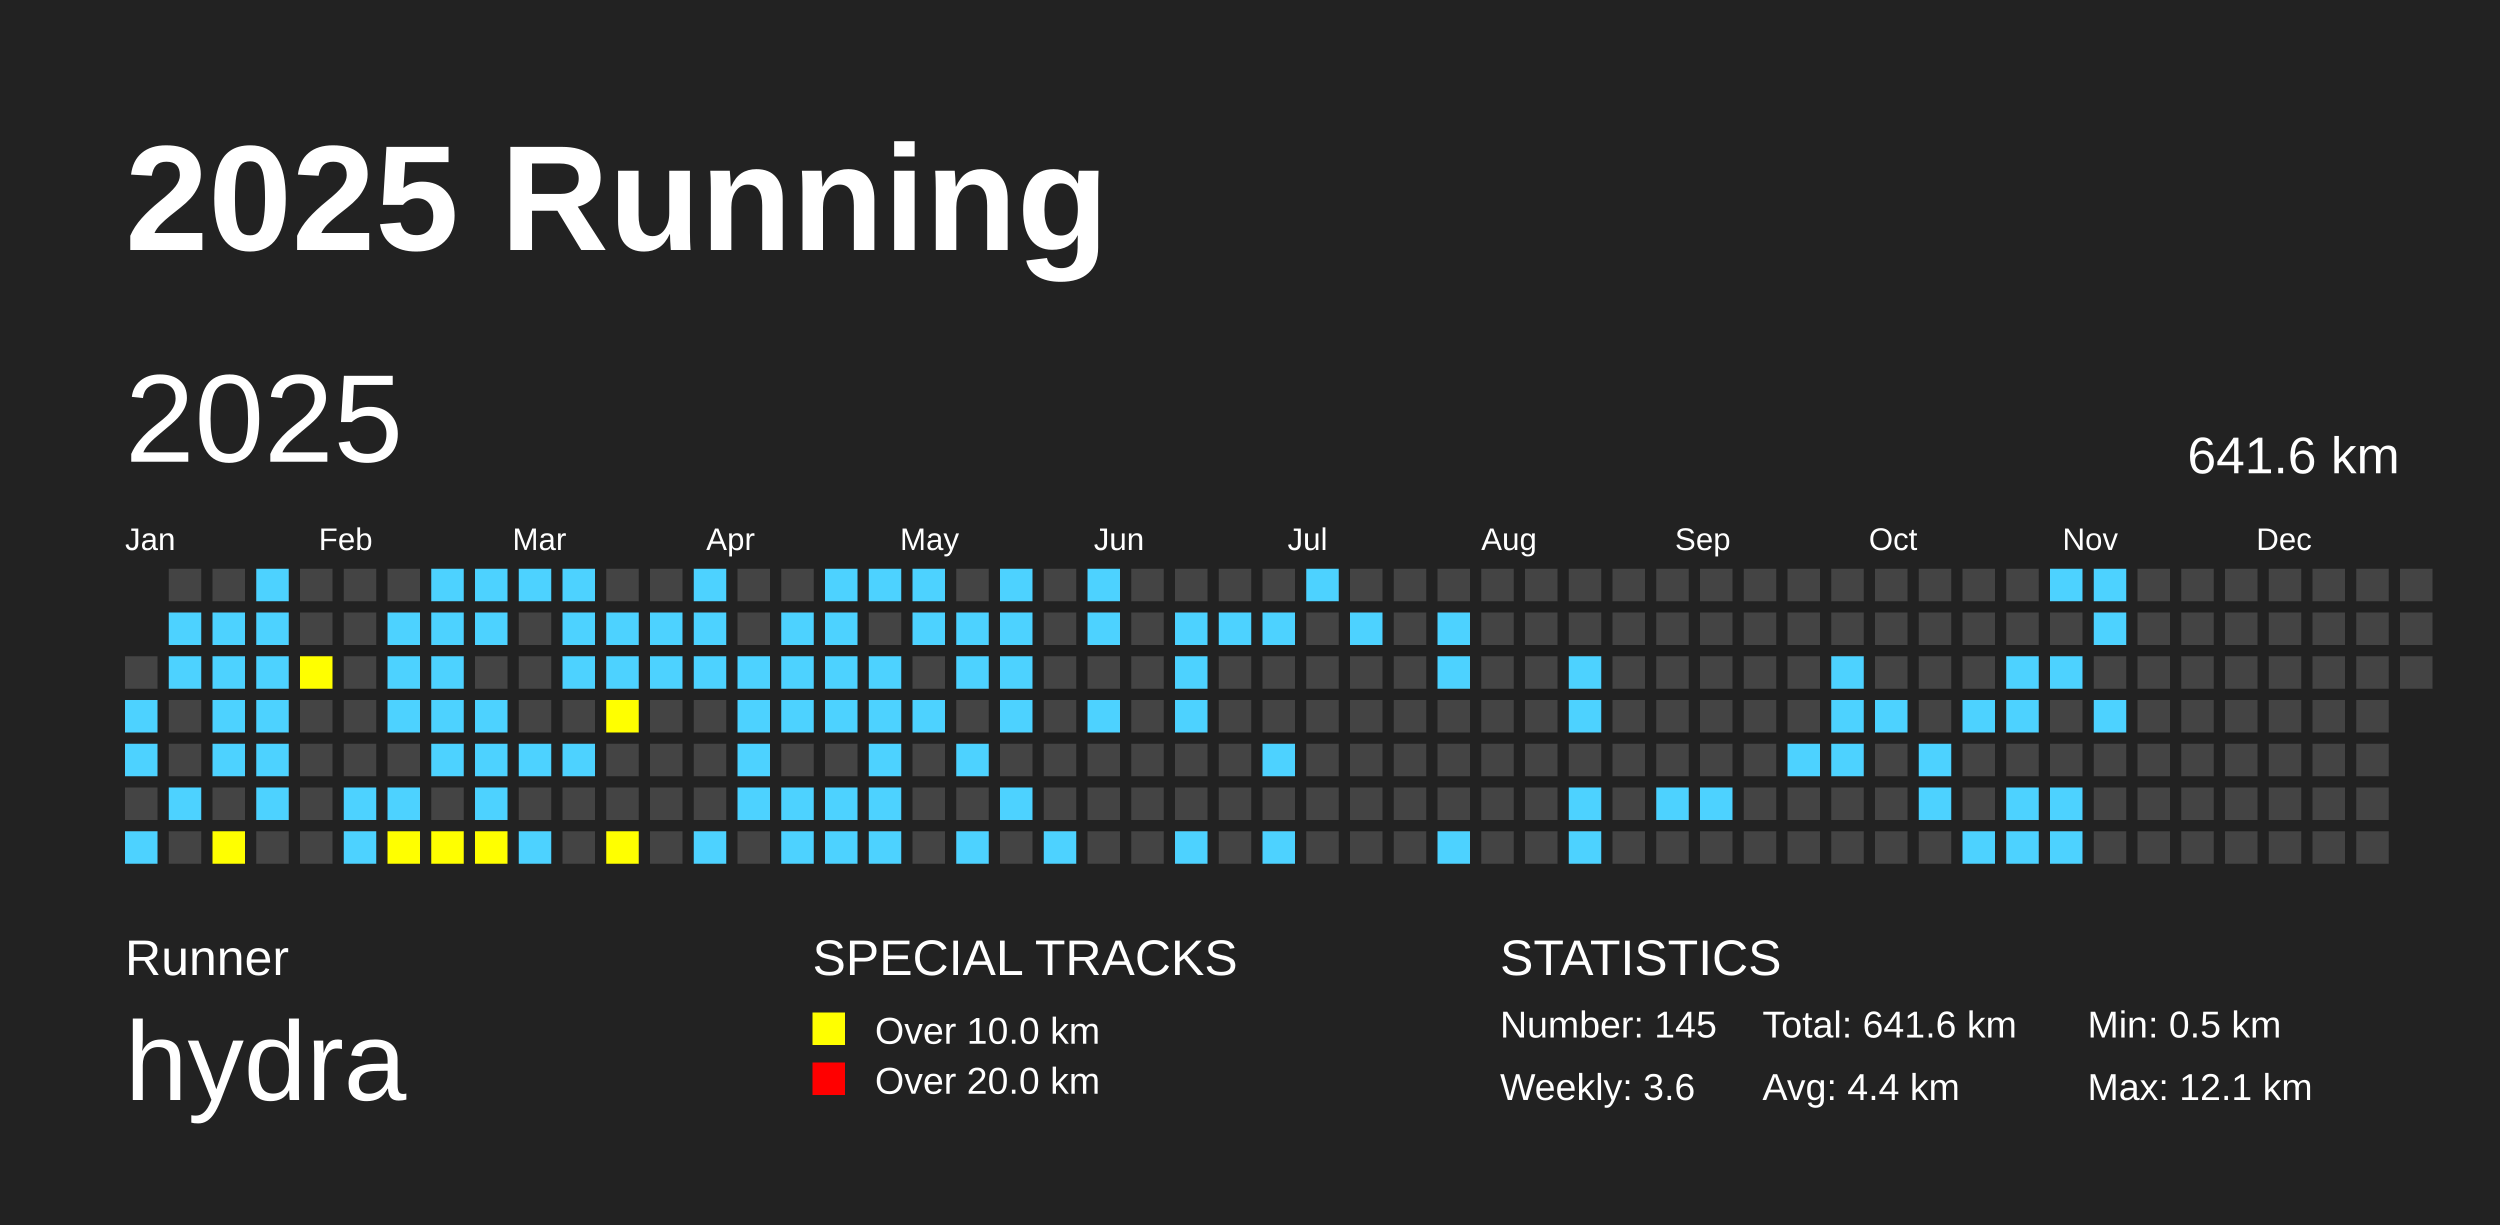
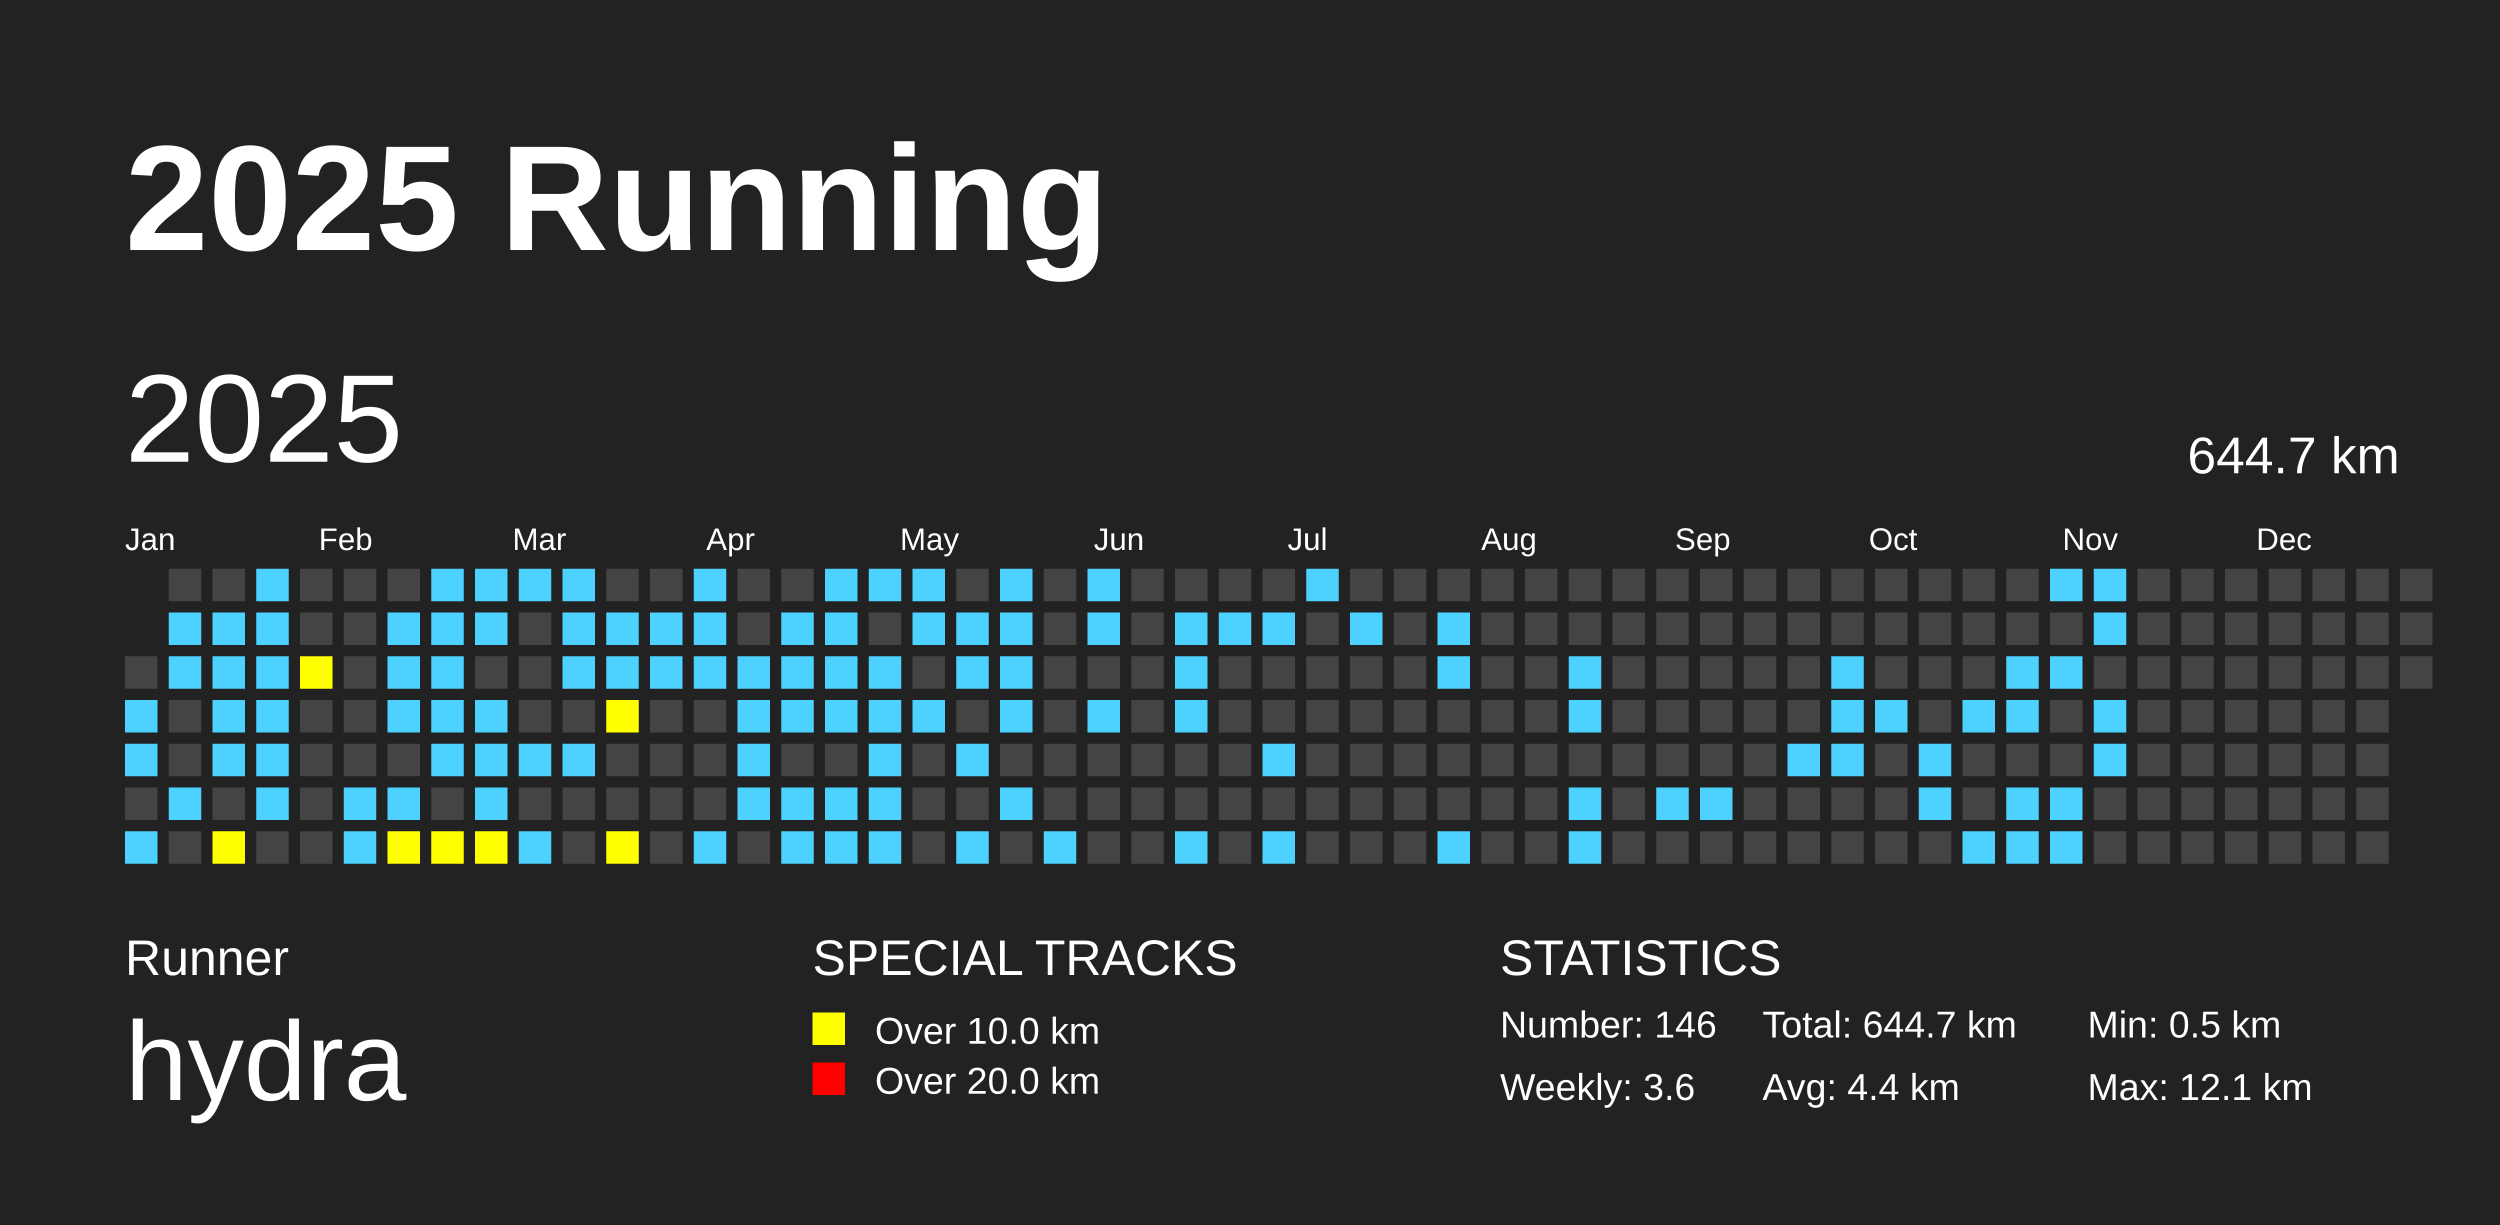
<svg xmlns="http://www.w3.org/2000/svg" baseProfile="full" height="98mm" version="1.1" viewBox="0,0,200,98" width="200mm">
  <defs />
  <rect fill="#222222" height="98" width="200" x="0" y="0" />
  <text fill="#FFFFFF" style="font-size:12px; font-family:Arial; font-weight:bold;" x="10" y="20">2025 Running</text>
  <text fill="#FFFFFF" style="font-size:4px; font-family:Arial" x="10" y="78">Runner</text>
  <text fill="#FFFFFF" style="font-size:9px; font-family:Arial" x="10" y="88">hydra</text>
  <text fill="#FFFFFF" style="font-size:4px; font-family:Arial" x="65" y="78">SPECIAL TRACKS</text>
  <rect fill="yellow" height="2.6" width="2.6" x="65" y="81" />
  <text fill="#FFFFFF" style="font-size:3px; font-family:Arial" x="70" y="83.5">Over 10.0 km</text>
  <rect fill="red" height="2.6" width="2.6" x="65" y="85" />
  <text fill="#FFFFFF" style="font-size:3px; font-family:Arial" x="70" y="87.5">Over 20.0 km</text>
  <text fill="#FFFFFF" style="font-size:4px; font-family:Arial" x="120" y="78">STATISTICS</text>
-   <text fill="#FFFFFF" style="font-size:3px; font-family:Arial" x="120" y="83">Number: 145</text>
+   <text fill="#FFFFFF" style="font-size:3px; font-family:Arial" x="120" y="83">Number: 146</text>
  <text fill="#FFFFFF" style="font-size:3px; font-family:Arial" x="120" y="88">Weekly: 3.6</text>
-   <text fill="#FFFFFF" style="font-size:3px; font-family:Arial" x="141" y="83">Total: 641.6 km</text>
+   <text fill="#FFFFFF" style="font-size:3px; font-family:Arial" x="141" y="83">Total: 644.7 km</text>
  <text fill="#FFFFFF" style="font-size:3px; font-family:Arial" x="141" y="88">Avg: 4.4 km</text>
  <text fill="#FFFFFF" style="font-size:3px; font-family:Arial" x="167" y="83">Min: 0.5 km</text>
  <text fill="#FFFFFF" style="font-size:3px; font-family:Arial" x="167" y="88">Max: 12.1 km</text>
  <text dominant-baseline="hanging" fill="#FFFFFF" style="font-size:10.0px; font-family:Arial;" x="10" y="30">2025</text>
-   <text dominant-baseline="hanging" fill="#FFFFFF" style="font-size:4.125px; font-family:Arial;" x="175" y="35">641.6 km</text>
+   <text dominant-baseline="hanging" fill="#FFFFFF" style="font-size:4.125px; font-family:Arial;" x="175" y="35">644.7 km</text>
  <text fill="#FFFFFF" style="font-size:2.5px; font-family:Arial" x="10.0" y="44">Jan</text>
  <text fill="#FFFFFF" style="font-size:2.5px; font-family:Arial" x="25.5" y="44">Feb</text>
  <text fill="#FFFFFF" style="font-size:2.5px; font-family:Arial" x="41.0" y="44">Mar</text>
  <text fill="#FFFFFF" style="font-size:2.5px; font-family:Arial" x="56.5" y="44">Apr</text>
  <text fill="#FFFFFF" style="font-size:2.5px; font-family:Arial" x="72.0" y="44">May</text>
  <text fill="#FFFFFF" style="font-size:2.5px; font-family:Arial" x="87.5" y="44">Jun</text>
  <text fill="#FFFFFF" style="font-size:2.5px; font-family:Arial" x="103.0" y="44">Jul</text>
  <text fill="#FFFFFF" style="font-size:2.5px; font-family:Arial" x="118.5" y="44">Aug</text>
  <text fill="#FFFFFF" style="font-size:2.5px; font-family:Arial" x="134.0" y="44">Sep</text>
  <text fill="#FFFFFF" style="font-size:2.5px; font-family:Arial" x="149.5" y="44">Oct</text>
  <text fill="#FFFFFF" style="font-size:2.5px; font-family:Arial" x="165.0" y="44">Nov</text>
  <text fill="#FFFFFF" style="font-size:2.5px; font-family:Arial" x="180.5" y="44">Dec</text>
  <rect fill="#444444" height="2.6" width="2.6" x="10.0" y="52.5" />
  <rect fill="#4DD2FF" height="2.6" width="2.6" x="10.0" y="56.0" />
  <rect fill="#4DD2FF" height="2.6" width="2.6" x="10.0" y="59.5" />
  <rect fill="#444444" height="2.6" width="2.6" x="10.0" y="63.0" />
  <rect fill="#4DD2FF" height="2.6" width="2.6" x="10.0" y="66.5" />
  <rect fill="#444444" height="2.6" width="2.6" x="13.5" y="45.5" />
  <rect fill="#4DD2FF" height="2.6" width="2.6" x="13.5" y="49.0" />
  <rect fill="#4DD2FF" height="2.6" width="2.6" x="13.5" y="52.5" />
  <rect fill="#444444" height="2.6" width="2.6" x="13.5" y="56.0" />
  <rect fill="#444444" height="2.6" width="2.6" x="13.5" y="59.5" />
  <rect fill="#4DD2FF" height="2.6" width="2.6" x="13.5" y="63.0" />
  <rect fill="#444444" height="2.6" width="2.6" x="13.5" y="66.5" />
  <rect fill="#444444" height="2.6" width="2.6" x="17.0" y="45.5" />
  <rect fill="#4DD2FF" height="2.6" width="2.6" x="17.0" y="49.0" />
  <rect fill="#4DD2FF" height="2.6" width="2.6" x="17.0" y="52.5" />
  <rect fill="#4DD2FF" height="2.6" width="2.6" x="17.0" y="56.0" />
  <rect fill="#4DD2FF" height="2.6" width="2.6" x="17.0" y="59.5" />
  <rect fill="#444444" height="2.6" width="2.6" x="17.0" y="63.0" />
  <rect fill="yellow" height="2.6" width="2.6" x="17.0" y="66.5" />
  <rect fill="#4DD2FF" height="2.6" width="2.6" x="20.5" y="45.5" />
  <rect fill="#4DD2FF" height="2.6" width="2.6" x="20.5" y="49.0" />
  <rect fill="#4DD2FF" height="2.6" width="2.6" x="20.5" y="52.5" />
  <rect fill="#4DD2FF" height="2.6" width="2.6" x="20.5" y="56.0" />
  <rect fill="#4DD2FF" height="2.6" width="2.6" x="20.5" y="59.5" />
  <rect fill="#4DD2FF" height="2.6" width="2.6" x="20.5" y="63.0" />
  <rect fill="#444444" height="2.6" width="2.6" x="20.5" y="66.5" />
  <rect fill="#444444" height="2.6" width="2.6" x="24.0" y="45.5" />
  <rect fill="#444444" height="2.6" width="2.6" x="24.0" y="49.0" />
  <rect fill="yellow" height="2.6" width="2.6" x="24.0" y="52.5" />
  <rect fill="#444444" height="2.6" width="2.6" x="24.0" y="56.0" />
  <rect fill="#444444" height="2.6" width="2.6" x="24.0" y="59.5" />
  <rect fill="#444444" height="2.6" width="2.6" x="24.0" y="63.0" />
  <rect fill="#444444" height="2.6" width="2.6" x="24.0" y="66.5" />
  <rect fill="#444444" height="2.6" width="2.6" x="27.5" y="45.5" />
  <rect fill="#444444" height="2.6" width="2.6" x="27.5" y="49.0" />
  <rect fill="#444444" height="2.6" width="2.6" x="27.5" y="52.5" />
  <rect fill="#444444" height="2.6" width="2.6" x="27.5" y="56.0" />
  <rect fill="#444444" height="2.6" width="2.6" x="27.5" y="59.5" />
  <rect fill="#4DD2FF" height="2.6" width="2.6" x="27.5" y="63.0" />
  <rect fill="#4DD2FF" height="2.6" width="2.6" x="27.5" y="66.5" />
  <rect fill="#444444" height="2.6" width="2.6" x="31.0" y="45.5" />
  <rect fill="#4DD2FF" height="2.6" width="2.6" x="31.0" y="49.0" />
  <rect fill="#4DD2FF" height="2.6" width="2.6" x="31.0" y="52.5" />
  <rect fill="#4DD2FF" height="2.6" width="2.6" x="31.0" y="56.0" />
  <rect fill="#444444" height="2.6" width="2.6" x="31.0" y="59.5" />
  <rect fill="#4DD2FF" height="2.6" width="2.6" x="31.0" y="63.0" />
  <rect fill="yellow" height="2.6" width="2.6" x="31.0" y="66.5" />
  <rect fill="#4DD2FF" height="2.6" width="2.6" x="34.5" y="45.5" />
  <rect fill="#4DD2FF" height="2.6" width="2.6" x="34.5" y="49.0" />
  <rect fill="#4DD2FF" height="2.6" width="2.6" x="34.5" y="52.5" />
  <rect fill="#4DD2FF" height="2.6" width="2.6" x="34.5" y="56.0" />
  <rect fill="#4DD2FF" height="2.6" width="2.6" x="34.5" y="59.5" />
  <rect fill="#444444" height="2.6" width="2.6" x="34.5" y="63.0" />
  <rect fill="yellow" height="2.6" width="2.6" x="34.5" y="66.5" />
  <rect fill="#4DD2FF" height="2.6" width="2.6" x="38.0" y="45.5" />
  <rect fill="#4DD2FF" height="2.6" width="2.6" x="38.0" y="49.0" />
  <rect fill="#444444" height="2.6" width="2.6" x="38.0" y="52.5" />
  <rect fill="#4DD2FF" height="2.6" width="2.6" x="38.0" y="56.0" />
  <rect fill="#4DD2FF" height="2.6" width="2.6" x="38.0" y="59.5" />
  <rect fill="#4DD2FF" height="2.6" width="2.6" x="38.0" y="63.0" />
  <rect fill="yellow" height="2.6" width="2.6" x="38.0" y="66.5" />
  <rect fill="#4DD2FF" height="2.6" width="2.6" x="41.5" y="45.5" />
  <rect fill="#444444" height="2.6" width="2.6" x="41.5" y="49.0" />
  <rect fill="#444444" height="2.6" width="2.6" x="41.5" y="52.5" />
  <rect fill="#444444" height="2.6" width="2.6" x="41.5" y="56.0" />
  <rect fill="#4DD2FF" height="2.6" width="2.6" x="41.5" y="59.5" />
  <rect fill="#444444" height="2.6" width="2.6" x="41.5" y="63.0" />
  <rect fill="#4DD2FF" height="2.6" width="2.6" x="41.5" y="66.5" />
  <rect fill="#4DD2FF" height="2.6" width="2.6" x="45.0" y="45.5" />
  <rect fill="#4DD2FF" height="2.6" width="2.6" x="45.0" y="49.0" />
  <rect fill="#4DD2FF" height="2.6" width="2.6" x="45.0" y="52.5" />
  <rect fill="#444444" height="2.6" width="2.6" x="45.0" y="56.0" />
  <rect fill="#4DD2FF" height="2.6" width="2.6" x="45.0" y="59.5" />
  <rect fill="#444444" height="2.6" width="2.6" x="45.0" y="63.0" />
  <rect fill="#444444" height="2.6" width="2.6" x="45.0" y="66.5" />
  <rect fill="#444444" height="2.6" width="2.6" x="48.5" y="45.5" />
  <rect fill="#4DD2FF" height="2.6" width="2.6" x="48.5" y="49.0" />
  <rect fill="#4DD2FF" height="2.6" width="2.6" x="48.5" y="52.5" />
  <rect fill="yellow" height="2.6" width="2.6" x="48.5" y="56.0" />
  <rect fill="#444444" height="2.6" width="2.6" x="48.5" y="59.5" />
  <rect fill="#444444" height="2.6" width="2.6" x="48.5" y="63.0" />
  <rect fill="yellow" height="2.6" width="2.6" x="48.5" y="66.5" />
  <rect fill="#444444" height="2.6" width="2.6" x="52.0" y="45.5" />
  <rect fill="#4DD2FF" height="2.6" width="2.6" x="52.0" y="49.0" />
  <rect fill="#4DD2FF" height="2.6" width="2.6" x="52.0" y="52.5" />
  <rect fill="#444444" height="2.6" width="2.6" x="52.0" y="56.0" />
  <rect fill="#444444" height="2.6" width="2.6" x="52.0" y="59.5" />
  <rect fill="#444444" height="2.6" width="2.6" x="52.0" y="63.0" />
  <rect fill="#444444" height="2.6" width="2.6" x="52.0" y="66.5" />
  <rect fill="#4DD2FF" height="2.6" width="2.6" x="55.5" y="45.5" />
  <rect fill="#4DD2FF" height="2.6" width="2.6" x="55.5" y="49.0" />
  <rect fill="#4DD2FF" height="2.6" width="2.6" x="55.5" y="52.5" />
  <rect fill="#444444" height="2.6" width="2.6" x="55.5" y="56.0" />
  <rect fill="#444444" height="2.6" width="2.6" x="55.5" y="59.5" />
  <rect fill="#444444" height="2.6" width="2.6" x="55.5" y="63.0" />
  <rect fill="#4DD2FF" height="2.6" width="2.6" x="55.5" y="66.5" />
  <rect fill="#444444" height="2.6" width="2.6" x="59.0" y="45.5" />
  <rect fill="#444444" height="2.6" width="2.6" x="59.0" y="49.0" />
  <rect fill="#4DD2FF" height="2.6" width="2.6" x="59.0" y="52.5" />
  <rect fill="#4DD2FF" height="2.6" width="2.6" x="59.0" y="56.0" />
  <rect fill="#4DD2FF" height="2.6" width="2.6" x="59.0" y="59.5" />
  <rect fill="#4DD2FF" height="2.6" width="2.6" x="59.0" y="63.0" />
  <rect fill="#444444" height="2.6" width="2.6" x="59.0" y="66.5" />
  <rect fill="#444444" height="2.6" width="2.6" x="62.5" y="45.5" />
  <rect fill="#4DD2FF" height="2.6" width="2.6" x="62.5" y="49.0" />
  <rect fill="#4DD2FF" height="2.6" width="2.6" x="62.5" y="52.5" />
  <rect fill="#4DD2FF" height="2.6" width="2.6" x="62.5" y="56.0" />
  <rect fill="#444444" height="2.6" width="2.6" x="62.5" y="59.5" />
  <rect fill="#4DD2FF" height="2.6" width="2.6" x="62.5" y="63.0" />
  <rect fill="#4DD2FF" height="2.6" width="2.6" x="62.5" y="66.5" />
  <rect fill="#4DD2FF" height="2.6" width="2.6" x="66.0" y="45.5" />
  <rect fill="#4DD2FF" height="2.6" width="2.6" x="66.0" y="49.0" />
  <rect fill="#4DD2FF" height="2.6" width="2.6" x="66.0" y="52.5" />
  <rect fill="#4DD2FF" height="2.6" width="2.6" x="66.0" y="56.0" />
  <rect fill="#444444" height="2.6" width="2.6" x="66.0" y="59.5" />
  <rect fill="#4DD2FF" height="2.6" width="2.6" x="66.0" y="63.0" />
  <rect fill="#4DD2FF" height="2.6" width="2.6" x="66.0" y="66.5" />
  <rect fill="#4DD2FF" height="2.6" width="2.6" x="69.5" y="45.5" />
  <rect fill="#444444" height="2.6" width="2.6" x="69.5" y="49.0" />
  <rect fill="#4DD2FF" height="2.6" width="2.6" x="69.5" y="52.5" />
  <rect fill="#4DD2FF" height="2.6" width="2.6" x="69.5" y="56.0" />
  <rect fill="#4DD2FF" height="2.6" width="2.6" x="69.5" y="59.5" />
  <rect fill="#4DD2FF" height="2.6" width="2.6" x="69.5" y="63.0" />
  <rect fill="#4DD2FF" height="2.6" width="2.6" x="69.5" y="66.5" />
  <rect fill="#4DD2FF" height="2.6" width="2.6" x="73.0" y="45.5" />
  <rect fill="#4DD2FF" height="2.6" width="2.6" x="73.0" y="49.0" />
  <rect fill="#444444" height="2.6" width="2.6" x="73.0" y="52.5" />
  <rect fill="#4DD2FF" height="2.6" width="2.6" x="73.0" y="56.0" />
  <rect fill="#444444" height="2.6" width="2.6" x="73.0" y="59.5" />
  <rect fill="#444444" height="2.6" width="2.6" x="73.0" y="63.0" />
  <rect fill="#444444" height="2.6" width="2.6" x="73.0" y="66.5" />
  <rect fill="#444444" height="2.6" width="2.6" x="76.5" y="45.5" />
  <rect fill="#4DD2FF" height="2.6" width="2.6" x="76.5" y="49.0" />
  <rect fill="#4DD2FF" height="2.6" width="2.6" x="76.5" y="52.5" />
  <rect fill="#444444" height="2.6" width="2.6" x="76.5" y="56.0" />
  <rect fill="#4DD2FF" height="2.6" width="2.6" x="76.5" y="59.5" />
  <rect fill="#444444" height="2.6" width="2.6" x="76.5" y="63.0" />
  <rect fill="#4DD2FF" height="2.6" width="2.6" x="76.5" y="66.5" />
  <rect fill="#4DD2FF" height="2.6" width="2.6" x="80.0" y="45.5" />
  <rect fill="#4DD2FF" height="2.6" width="2.6" x="80.0" y="49.0" />
  <rect fill="#4DD2FF" height="2.6" width="2.6" x="80.0" y="52.5" />
  <rect fill="#4DD2FF" height="2.6" width="2.6" x="80.0" y="56.0" />
  <rect fill="#444444" height="2.6" width="2.6" x="80.0" y="59.5" />
  <rect fill="#4DD2FF" height="2.6" width="2.6" x="80.0" y="63.0" />
  <rect fill="#444444" height="2.6" width="2.6" x="80.0" y="66.5" />
  <rect fill="#444444" height="2.6" width="2.6" x="83.5" y="45.5" />
  <rect fill="#444444" height="2.6" width="2.6" x="83.5" y="49.0" />
  <rect fill="#444444" height="2.6" width="2.6" x="83.5" y="52.5" />
  <rect fill="#444444" height="2.6" width="2.6" x="83.5" y="56.0" />
  <rect fill="#444444" height="2.6" width="2.6" x="83.5" y="59.5" />
  <rect fill="#444444" height="2.6" width="2.6" x="83.5" y="63.0" />
  <rect fill="#4DD2FF" height="2.6" width="2.6" x="83.5" y="66.5" />
  <rect fill="#4DD2FF" height="2.6" width="2.6" x="87.0" y="45.5" />
  <rect fill="#4DD2FF" height="2.6" width="2.6" x="87.0" y="49.0" />
  <rect fill="#444444" height="2.6" width="2.6" x="87.0" y="52.5" />
  <rect fill="#4DD2FF" height="2.6" width="2.6" x="87.0" y="56.0" />
  <rect fill="#444444" height="2.6" width="2.6" x="87.0" y="59.5" />
  <rect fill="#444444" height="2.6" width="2.6" x="87.0" y="63.0" />
  <rect fill="#444444" height="2.6" width="2.6" x="87.0" y="66.5" />
  <rect fill="#444444" height="2.6" width="2.6" x="90.5" y="45.5" />
  <rect fill="#444444" height="2.6" width="2.6" x="90.5" y="49.0" />
  <rect fill="#444444" height="2.6" width="2.6" x="90.5" y="52.5" />
  <rect fill="#444444" height="2.6" width="2.6" x="90.5" y="56.0" />
  <rect fill="#444444" height="2.6" width="2.6" x="90.5" y="59.5" />
  <rect fill="#444444" height="2.6" width="2.6" x="90.5" y="63.0" />
  <rect fill="#444444" height="2.6" width="2.6" x="90.5" y="66.5" />
  <rect fill="#444444" height="2.6" width="2.6" x="94.0" y="45.5" />
  <rect fill="#4DD2FF" height="2.6" width="2.6" x="94.0" y="49.0" />
  <rect fill="#4DD2FF" height="2.6" width="2.6" x="94.0" y="52.5" />
  <rect fill="#4DD2FF" height="2.6" width="2.6" x="94.0" y="56.0" />
  <rect fill="#444444" height="2.6" width="2.6" x="94.0" y="59.5" />
  <rect fill="#444444" height="2.6" width="2.6" x="94.0" y="63.0" />
  <rect fill="#4DD2FF" height="2.6" width="2.6" x="94.0" y="66.5" />
  <rect fill="#444444" height="2.6" width="2.6" x="97.5" y="45.5" />
  <rect fill="#4DD2FF" height="2.6" width="2.6" x="97.5" y="49.0" />
  <rect fill="#444444" height="2.6" width="2.6" x="97.5" y="52.5" />
  <rect fill="#444444" height="2.6" width="2.6" x="97.5" y="56.0" />
  <rect fill="#444444" height="2.6" width="2.6" x="97.5" y="59.5" />
  <rect fill="#444444" height="2.6" width="2.6" x="97.5" y="63.0" />
  <rect fill="#444444" height="2.6" width="2.6" x="97.5" y="66.5" />
  <rect fill="#444444" height="2.6" width="2.6" x="101.0" y="45.5" />
  <rect fill="#4DD2FF" height="2.6" width="2.6" x="101.0" y="49.0" />
  <rect fill="#444444" height="2.6" width="2.6" x="101.0" y="52.5" />
  <rect fill="#444444" height="2.6" width="2.6" x="101.0" y="56.0" />
  <rect fill="#4DD2FF" height="2.6" width="2.6" x="101.0" y="59.5" />
  <rect fill="#444444" height="2.6" width="2.6" x="101.0" y="63.0" />
  <rect fill="#4DD2FF" height="2.6" width="2.6" x="101.0" y="66.5" />
  <rect fill="#4DD2FF" height="2.6" width="2.6" x="104.5" y="45.5" />
  <rect fill="#444444" height="2.6" width="2.6" x="104.5" y="49.0" />
  <rect fill="#444444" height="2.6" width="2.6" x="104.5" y="52.5" />
  <rect fill="#444444" height="2.6" width="2.6" x="104.5" y="56.0" />
  <rect fill="#444444" height="2.6" width="2.6" x="104.5" y="59.5" />
  <rect fill="#444444" height="2.6" width="2.6" x="104.5" y="63.0" />
  <rect fill="#444444" height="2.6" width="2.6" x="104.5" y="66.5" />
  <rect fill="#444444" height="2.6" width="2.6" x="108.0" y="45.5" />
  <rect fill="#4DD2FF" height="2.6" width="2.6" x="108.0" y="49.0" />
  <rect fill="#444444" height="2.6" width="2.6" x="108.0" y="52.5" />
  <rect fill="#444444" height="2.6" width="2.6" x="108.0" y="56.0" />
  <rect fill="#444444" height="2.6" width="2.6" x="108.0" y="59.5" />
  <rect fill="#444444" height="2.6" width="2.6" x="108.0" y="63.0" />
  <rect fill="#444444" height="2.6" width="2.6" x="108.0" y="66.5" />
  <rect fill="#444444" height="2.6" width="2.6" x="111.5" y="45.5" />
  <rect fill="#444444" height="2.6" width="2.6" x="111.5" y="49.0" />
  <rect fill="#444444" height="2.6" width="2.6" x="111.5" y="52.5" />
  <rect fill="#444444" height="2.6" width="2.6" x="111.5" y="56.0" />
  <rect fill="#444444" height="2.6" width="2.6" x="111.5" y="59.5" />
  <rect fill="#444444" height="2.6" width="2.6" x="111.5" y="63.0" />
  <rect fill="#444444" height="2.6" width="2.6" x="111.5" y="66.5" />
  <rect fill="#444444" height="2.6" width="2.6" x="115.0" y="45.5" />
  <rect fill="#4DD2FF" height="2.6" width="2.6" x="115.0" y="49.0" />
  <rect fill="#4DD2FF" height="2.6" width="2.6" x="115.0" y="52.5" />
  <rect fill="#444444" height="2.6" width="2.6" x="115.0" y="56.0" />
  <rect fill="#444444" height="2.6" width="2.6" x="115.0" y="59.5" />
  <rect fill="#444444" height="2.6" width="2.6" x="115.0" y="63.0" />
  <rect fill="#4DD2FF" height="2.6" width="2.6" x="115.0" y="66.5" />
  <rect fill="#444444" height="2.6" width="2.6" x="118.5" y="45.5" />
  <rect fill="#444444" height="2.6" width="2.6" x="118.5" y="49.0" />
  <rect fill="#444444" height="2.6" width="2.6" x="118.5" y="52.5" />
  <rect fill="#444444" height="2.6" width="2.6" x="118.5" y="56.0" />
  <rect fill="#444444" height="2.6" width="2.6" x="118.5" y="59.5" />
  <rect fill="#444444" height="2.6" width="2.6" x="118.5" y="63.0" />
  <rect fill="#444444" height="2.6" width="2.6" x="118.5" y="66.5" />
  <rect fill="#444444" height="2.6" width="2.6" x="122.0" y="45.5" />
  <rect fill="#444444" height="2.6" width="2.6" x="122.0" y="49.0" />
  <rect fill="#444444" height="2.6" width="2.6" x="122.0" y="52.5" />
  <rect fill="#444444" height="2.6" width="2.6" x="122.0" y="56.0" />
  <rect fill="#444444" height="2.6" width="2.6" x="122.0" y="59.5" />
  <rect fill="#444444" height="2.6" width="2.6" x="122.0" y="63.0" />
  <rect fill="#444444" height="2.6" width="2.6" x="122.0" y="66.5" />
  <rect fill="#444444" height="2.6" width="2.6" x="125.5" y="45.5" />
  <rect fill="#444444" height="2.6" width="2.6" x="125.5" y="49.0" />
  <rect fill="#4DD2FF" height="2.6" width="2.6" x="125.5" y="52.5" />
  <rect fill="#4DD2FF" height="2.6" width="2.6" x="125.5" y="56.0" />
  <rect fill="#444444" height="2.6" width="2.6" x="125.5" y="59.5" />
  <rect fill="#4DD2FF" height="2.6" width="2.6" x="125.5" y="63.0" />
  <rect fill="#4DD2FF" height="2.6" width="2.6" x="125.5" y="66.5" />
  <rect fill="#444444" height="2.6" width="2.6" x="129.0" y="45.5" />
  <rect fill="#444444" height="2.6" width="2.6" x="129.0" y="49.0" />
  <rect fill="#444444" height="2.6" width="2.6" x="129.0" y="52.5" />
  <rect fill="#444444" height="2.6" width="2.6" x="129.0" y="56.0" />
  <rect fill="#444444" height="2.6" width="2.6" x="129.0" y="59.5" />
  <rect fill="#444444" height="2.6" width="2.6" x="129.0" y="63.0" />
  <rect fill="#444444" height="2.6" width="2.6" x="129.0" y="66.5" />
  <rect fill="#444444" height="2.6" width="2.6" x="132.5" y="45.5" />
  <rect fill="#444444" height="2.6" width="2.6" x="132.5" y="49.0" />
  <rect fill="#444444" height="2.6" width="2.6" x="132.5" y="52.5" />
  <rect fill="#444444" height="2.6" width="2.6" x="132.5" y="56.0" />
  <rect fill="#444444" height="2.6" width="2.6" x="132.5" y="59.5" />
  <rect fill="#4DD2FF" height="2.6" width="2.6" x="132.5" y="63.0" />
  <rect fill="#444444" height="2.6" width="2.6" x="132.5" y="66.5" />
  <rect fill="#444444" height="2.6" width="2.6" x="136.0" y="45.5" />
  <rect fill="#444444" height="2.6" width="2.6" x="136.0" y="49.0" />
  <rect fill="#444444" height="2.6" width="2.6" x="136.0" y="52.5" />
  <rect fill="#444444" height="2.6" width="2.6" x="136.0" y="56.0" />
  <rect fill="#444444" height="2.6" width="2.6" x="136.0" y="59.5" />
  <rect fill="#4DD2FF" height="2.6" width="2.6" x="136.0" y="63.0" />
  <rect fill="#444444" height="2.6" width="2.6" x="136.0" y="66.5" />
  <rect fill="#444444" height="2.6" width="2.6" x="139.5" y="45.5" />
  <rect fill="#444444" height="2.6" width="2.6" x="139.5" y="49.0" />
  <rect fill="#444444" height="2.6" width="2.6" x="139.5" y="52.5" />
  <rect fill="#444444" height="2.6" width="2.6" x="139.5" y="56.0" />
  <rect fill="#444444" height="2.6" width="2.6" x="139.5" y="59.5" />
  <rect fill="#444444" height="2.6" width="2.6" x="139.5" y="63.0" />
  <rect fill="#444444" height="2.6" width="2.6" x="139.5" y="66.5" />
  <rect fill="#444444" height="2.6" width="2.6" x="143.0" y="45.5" />
  <rect fill="#444444" height="2.6" width="2.6" x="143.0" y="49.0" />
  <rect fill="#444444" height="2.6" width="2.6" x="143.0" y="52.5" />
  <rect fill="#444444" height="2.6" width="2.6" x="143.0" y="56.0" />
  <rect fill="#4DD2FF" height="2.6" width="2.6" x="143.0" y="59.5" />
  <rect fill="#444444" height="2.6" width="2.6" x="143.0" y="63.0" />
  <rect fill="#444444" height="2.6" width="2.6" x="143.0" y="66.5" />
  <rect fill="#444444" height="2.6" width="2.6" x="146.5" y="45.5" />
  <rect fill="#444444" height="2.6" width="2.6" x="146.5" y="49.0" />
  <rect fill="#4DD2FF" height="2.6" width="2.6" x="146.5" y="52.5" />
  <rect fill="#4DD2FF" height="2.6" width="2.6" x="146.5" y="56.0" />
  <rect fill="#4DD2FF" height="2.6" width="2.6" x="146.5" y="59.5" />
  <rect fill="#444444" height="2.6" width="2.6" x="146.5" y="63.0" />
  <rect fill="#444444" height="2.6" width="2.6" x="146.5" y="66.5" />
  <rect fill="#444444" height="2.6" width="2.6" x="150.0" y="45.5" />
  <rect fill="#444444" height="2.6" width="2.6" x="150.0" y="49.0" />
  <rect fill="#444444" height="2.6" width="2.6" x="150.0" y="52.5" />
  <rect fill="#4DD2FF" height="2.6" width="2.6" x="150.0" y="56.0" />
  <rect fill="#444444" height="2.6" width="2.6" x="150.0" y="59.5" />
  <rect fill="#444444" height="2.6" width="2.6" x="150.0" y="63.0" />
  <rect fill="#444444" height="2.6" width="2.6" x="150.0" y="66.5" />
  <rect fill="#444444" height="2.6" width="2.6" x="153.5" y="45.5" />
  <rect fill="#444444" height="2.6" width="2.6" x="153.5" y="49.0" />
  <rect fill="#444444" height="2.6" width="2.6" x="153.5" y="52.5" />
  <rect fill="#444444" height="2.6" width="2.6" x="153.5" y="56.0" />
  <rect fill="#4DD2FF" height="2.6" width="2.6" x="153.5" y="59.5" />
  <rect fill="#4DD2FF" height="2.6" width="2.6" x="153.5" y="63.0" />
  <rect fill="#444444" height="2.6" width="2.6" x="153.5" y="66.5" />
  <rect fill="#444444" height="2.6" width="2.6" x="157.0" y="45.5" />
  <rect fill="#444444" height="2.6" width="2.6" x="157.0" y="49.0" />
  <rect fill="#444444" height="2.6" width="2.6" x="157.0" y="52.5" />
  <rect fill="#4DD2FF" height="2.6" width="2.6" x="157.0" y="56.0" />
  <rect fill="#444444" height="2.6" width="2.6" x="157.0" y="59.5" />
  <rect fill="#444444" height="2.6" width="2.6" x="157.0" y="63.0" />
  <rect fill="#4DD2FF" height="2.6" width="2.6" x="157.0" y="66.5" />
  <rect fill="#444444" height="2.6" width="2.6" x="160.5" y="45.5" />
  <rect fill="#444444" height="2.6" width="2.6" x="160.5" y="49.0" />
  <rect fill="#4DD2FF" height="2.6" width="2.6" x="160.5" y="52.5" />
  <rect fill="#4DD2FF" height="2.6" width="2.6" x="160.5" y="56.0" />
  <rect fill="#444444" height="2.6" width="2.6" x="160.5" y="59.5" />
  <rect fill="#4DD2FF" height="2.6" width="2.6" x="160.5" y="63.0" />
  <rect fill="#4DD2FF" height="2.6" width="2.6" x="160.5" y="66.5" />
  <rect fill="#4DD2FF" height="2.6" width="2.6" x="164.0" y="45.5" />
  <rect fill="#444444" height="2.6" width="2.6" x="164.0" y="49.0" />
  <rect fill="#4DD2FF" height="2.6" width="2.6" x="164.0" y="52.5" />
  <rect fill="#444444" height="2.6" width="2.6" x="164.0" y="56.0" />
  <rect fill="#444444" height="2.6" width="2.6" x="164.0" y="59.5" />
  <rect fill="#4DD2FF" height="2.6" width="2.6" x="164.0" y="63.0" />
  <rect fill="#4DD2FF" height="2.6" width="2.6" x="164.0" y="66.5" />
  <rect fill="#4DD2FF" height="2.6" width="2.6" x="167.5" y="45.5" />
  <rect fill="#4DD2FF" height="2.6" width="2.6" x="167.5" y="49.0" />
  <rect fill="#444444" height="2.6" width="2.6" x="167.5" y="52.5" />
  <rect fill="#4DD2FF" height="2.6" width="2.6" x="167.5" y="56.0" />
-   <rect fill="#444444" height="2.6" width="2.6" x="167.5" y="59.5" />
+   <rect fill="#4DD2FF" height="2.6" width="2.6" x="167.5" y="59.5" />
  <rect fill="#444444" height="2.6" width="2.6" x="167.5" y="63.0" />
  <rect fill="#444444" height="2.6" width="2.6" x="167.5" y="66.5" />
  <rect fill="#444444" height="2.6" width="2.6" x="171.0" y="45.5" />
  <rect fill="#444444" height="2.6" width="2.6" x="171.0" y="49.0" />
  <rect fill="#444444" height="2.6" width="2.6" x="171.0" y="52.5" />
  <rect fill="#444444" height="2.6" width="2.6" x="171.0" y="56.0" />
  <rect fill="#444444" height="2.6" width="2.6" x="171.0" y="59.5" />
  <rect fill="#444444" height="2.6" width="2.6" x="171.0" y="63.0" />
  <rect fill="#444444" height="2.6" width="2.6" x="171.0" y="66.5" />
  <rect fill="#444444" height="2.6" width="2.6" x="174.5" y="45.5" />
  <rect fill="#444444" height="2.6" width="2.6" x="174.5" y="49.0" />
  <rect fill="#444444" height="2.6" width="2.6" x="174.5" y="52.5" />
  <rect fill="#444444" height="2.6" width="2.6" x="174.5" y="56.0" />
  <rect fill="#444444" height="2.6" width="2.6" x="174.5" y="59.5" />
  <rect fill="#444444" height="2.6" width="2.6" x="174.5" y="63.0" />
  <rect fill="#444444" height="2.6" width="2.6" x="174.5" y="66.5" />
  <rect fill="#444444" height="2.6" width="2.6" x="178.0" y="45.5" />
  <rect fill="#444444" height="2.6" width="2.6" x="178.0" y="49.0" />
  <rect fill="#444444" height="2.6" width="2.6" x="178.0" y="52.5" />
  <rect fill="#444444" height="2.6" width="2.6" x="178.0" y="56.0" />
  <rect fill="#444444" height="2.6" width="2.6" x="178.0" y="59.5" />
  <rect fill="#444444" height="2.6" width="2.6" x="178.0" y="63.0" />
  <rect fill="#444444" height="2.6" width="2.6" x="178.0" y="66.5" />
  <rect fill="#444444" height="2.6" width="2.6" x="181.5" y="45.5" />
  <rect fill="#444444" height="2.6" width="2.6" x="181.5" y="49.0" />
  <rect fill="#444444" height="2.6" width="2.6" x="181.5" y="52.5" />
  <rect fill="#444444" height="2.6" width="2.6" x="181.5" y="56.0" />
  <rect fill="#444444" height="2.6" width="2.6" x="181.5" y="59.5" />
  <rect fill="#444444" height="2.6" width="2.6" x="181.5" y="63.0" />
  <rect fill="#444444" height="2.6" width="2.6" x="181.5" y="66.5" />
  <rect fill="#444444" height="2.6" width="2.6" x="185.0" y="45.5" />
  <rect fill="#444444" height="2.6" width="2.6" x="185.0" y="49.0" />
  <rect fill="#444444" height="2.6" width="2.6" x="185.0" y="52.5" />
  <rect fill="#444444" height="2.6" width="2.6" x="185.0" y="56.0" />
  <rect fill="#444444" height="2.6" width="2.6" x="185.0" y="59.5" />
  <rect fill="#444444" height="2.6" width="2.6" x="185.0" y="63.0" />
  <rect fill="#444444" height="2.6" width="2.6" x="185.0" y="66.5" />
  <rect fill="#444444" height="2.6" width="2.6" x="188.5" y="45.5" />
  <rect fill="#444444" height="2.6" width="2.6" x="188.5" y="49.0" />
  <rect fill="#444444" height="2.6" width="2.6" x="188.5" y="52.5" />
  <rect fill="#444444" height="2.6" width="2.6" x="188.5" y="56.0" />
  <rect fill="#444444" height="2.6" width="2.6" x="188.5" y="59.5" />
  <rect fill="#444444" height="2.6" width="2.6" x="188.5" y="63.0" />
  <rect fill="#444444" height="2.6" width="2.6" x="188.5" y="66.5" />
  <rect fill="#444444" height="2.6" width="2.6" x="192.0" y="45.5" />
  <rect fill="#444444" height="2.6" width="2.6" x="192.0" y="49.0" />
  <rect fill="#444444" height="2.6" width="2.6" x="192.0" y="52.5" />
</svg>
